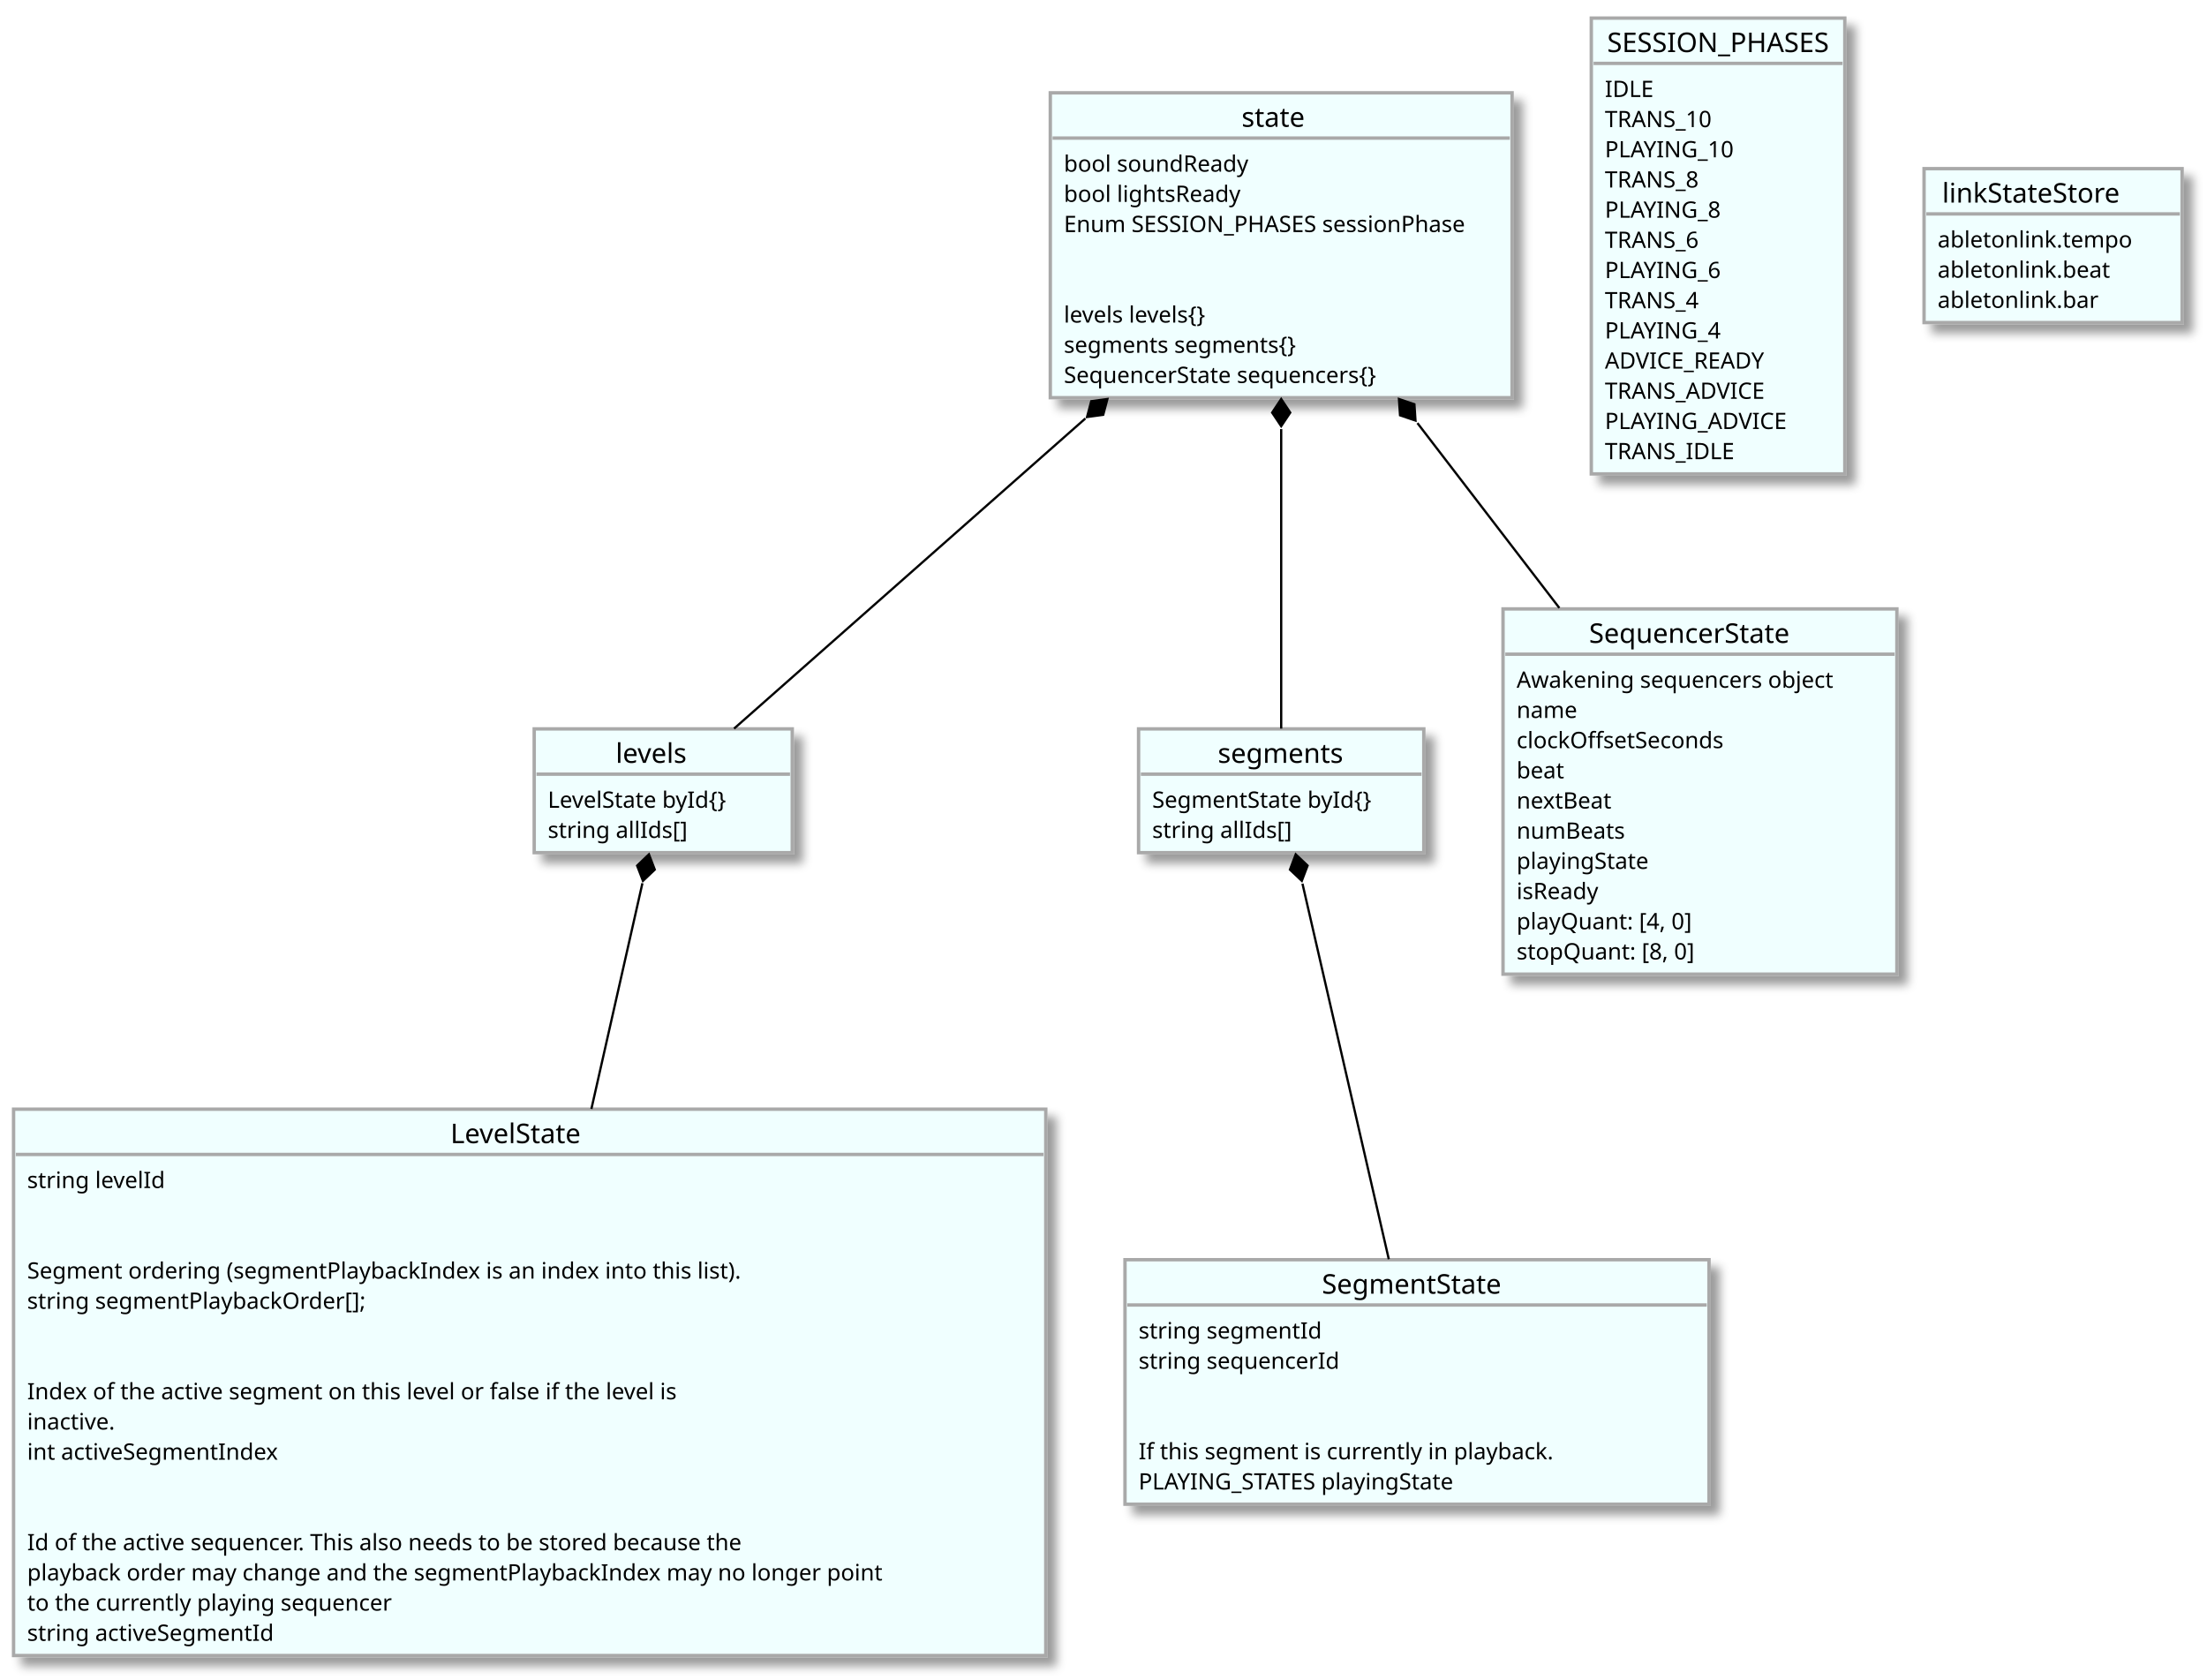
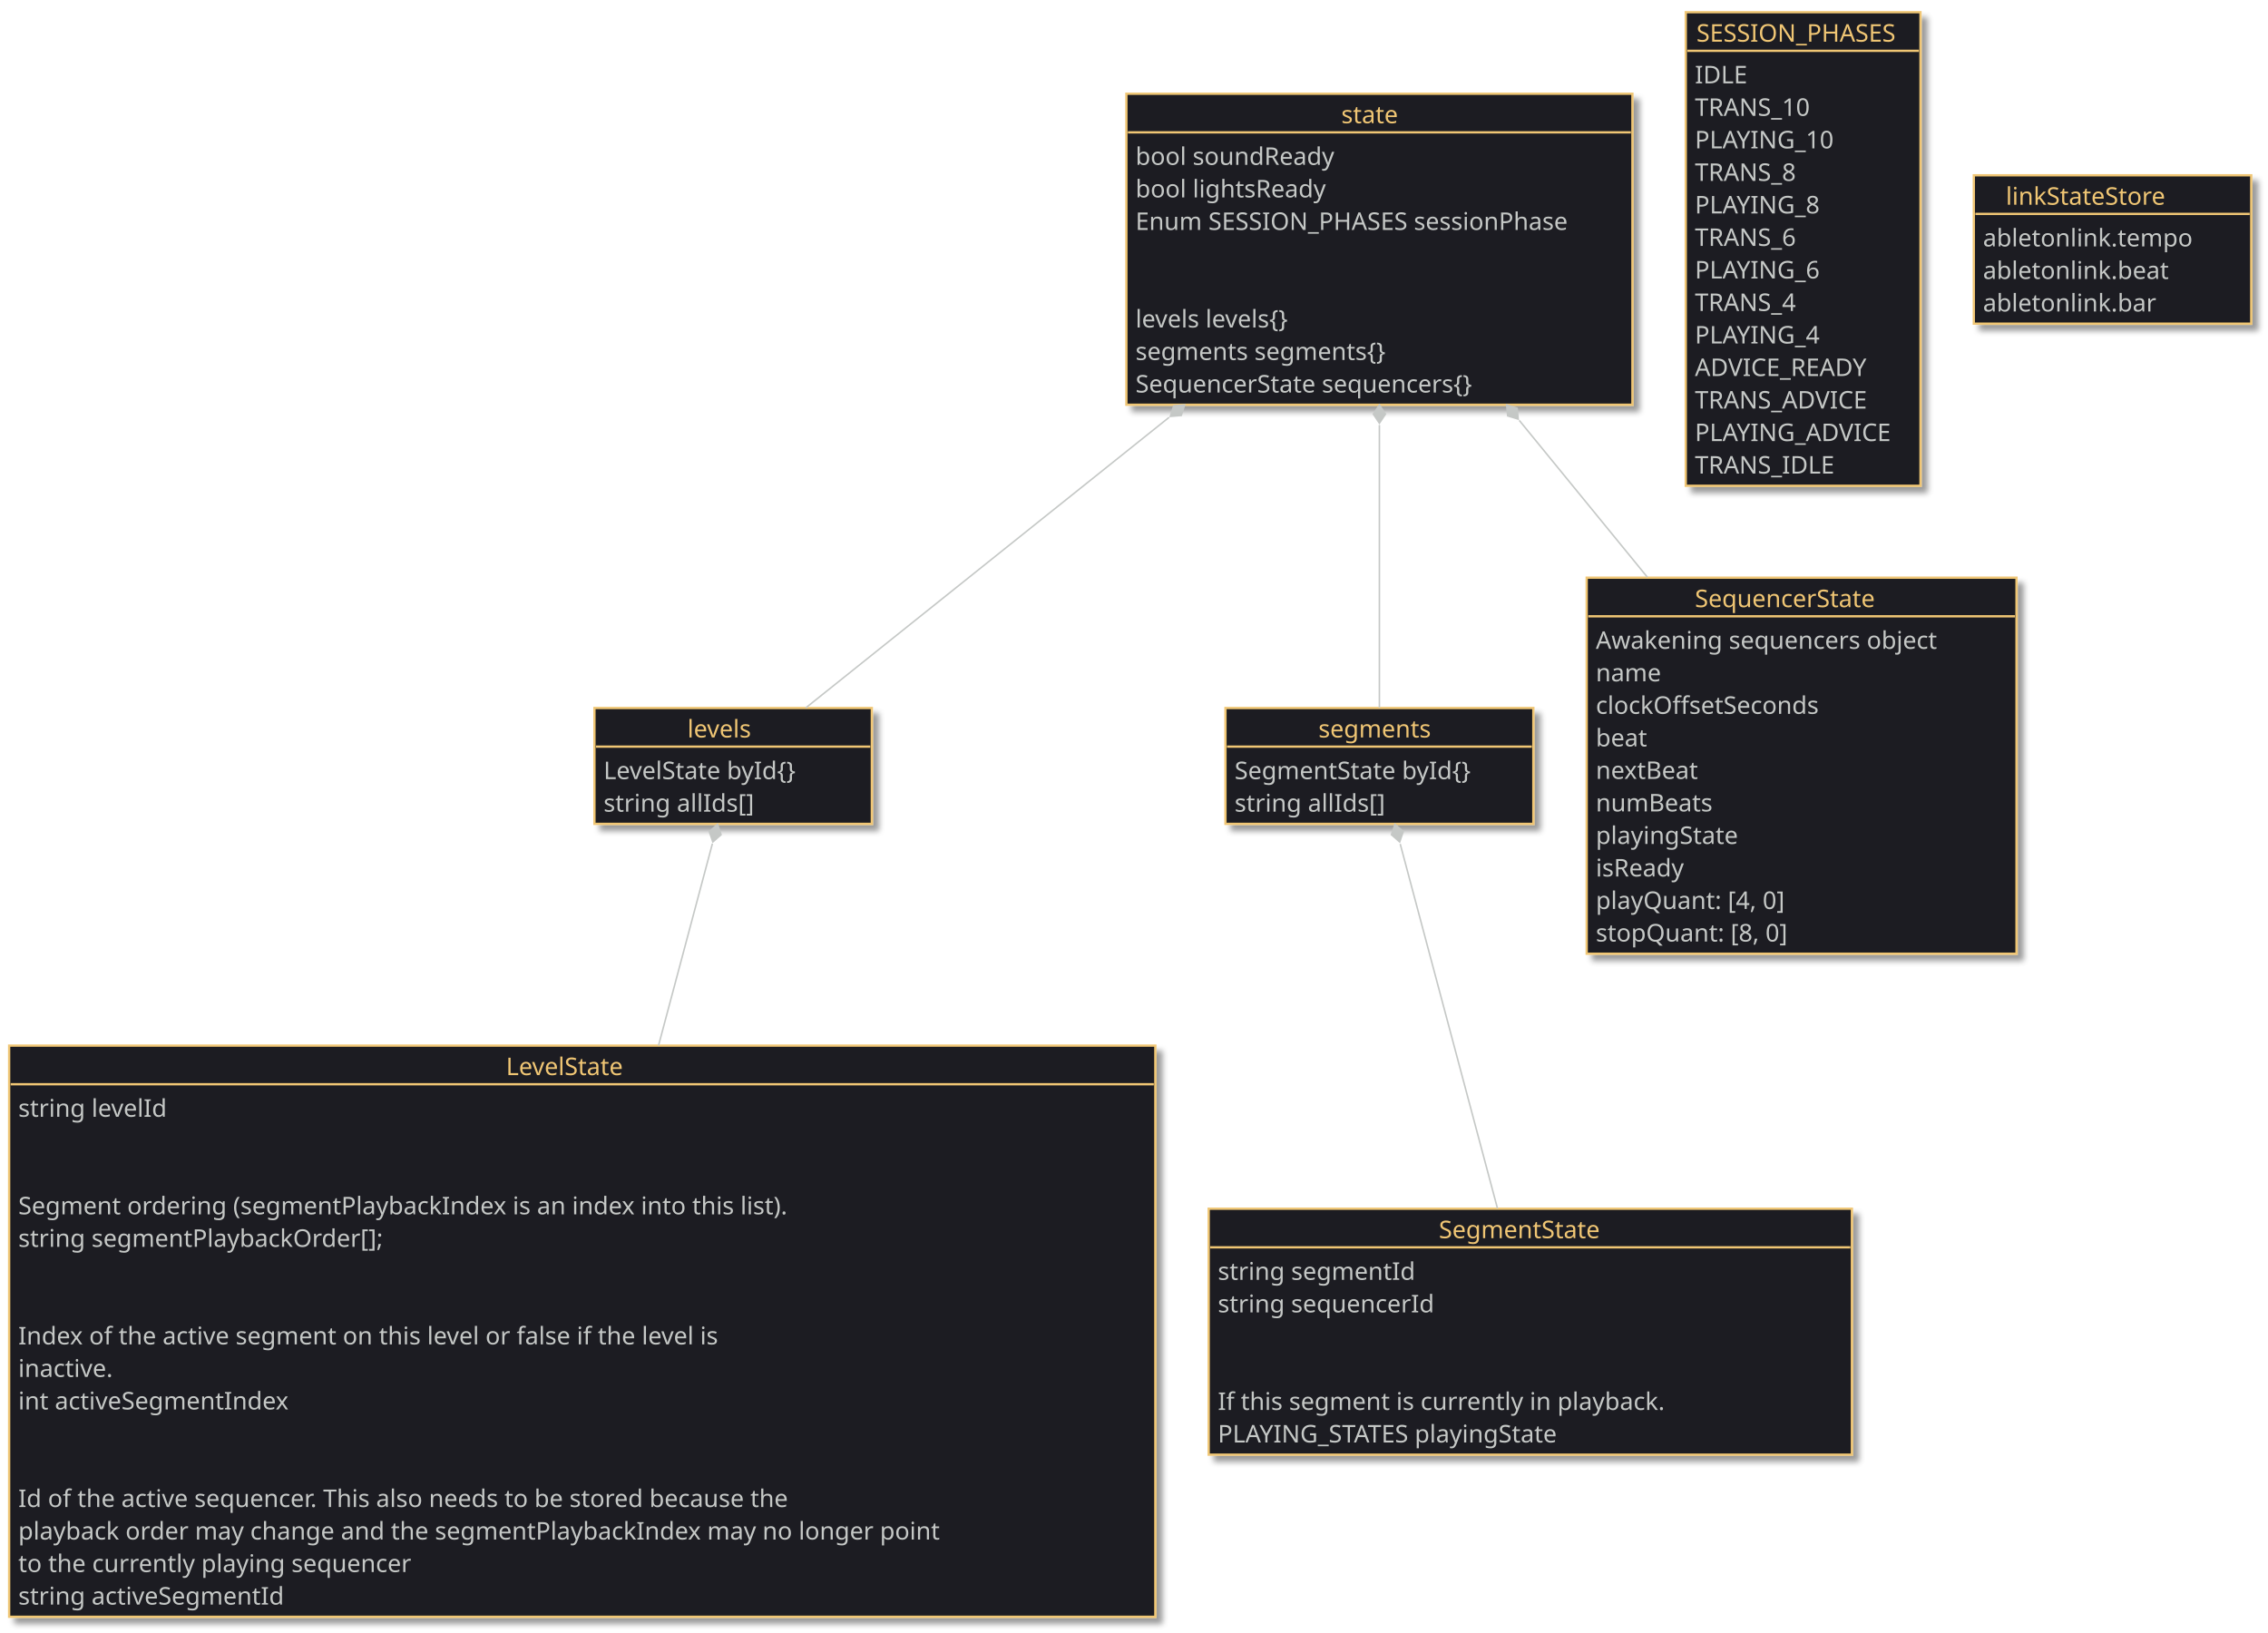
- <svg xmlns="http://www.w3.org/2000/svg" contentScriptType="application/ecmascript" contentStyleType="text/css" height="742px" preserveAspectRatio="none" style="width:975px;height:742px;" version="1.1" viewBox="0 0 975 742" width="975px" zoomAndPan="magnify">
+ <svg xmlns="http://www.w3.org/2000/svg" contentScriptType="application/ecmascript" contentStyleType="text/css" height="1071px" preserveAspectRatio="none" style="width:1488px;height:1071px;background:#1D1F21;" version="1.1" viewBox="0 0 1488 1071" width="1488px" zoomAndPan="magnify">
  <defs>
-     <filter height="300%" id="f16s0kdkcy1d9j" width="300%" x="-1" y="-1">
+     <filter height="300%" id="f1vgdazlg7ifhx" width="300%" x="-1" y="-1">
      <feGaussianBlur result="blurOut" stdDeviation="2.0" />
      <feColorMatrix in="blurOut" result="blurOut2" type="matrix" values="0 0 0 0 0 0 0 0 0 0 0 0 0 0 0 0 0 0 .4 0" />
      <feOffset dx="4.0" dy="4.0" in="blurOut2" result="blurOut3" />
      <feBlend in="SourceGraphic" in2="blurOut3" mode="normal" />
    </filter>
  </defs>
  <g>
-     <rect fill="#F0FFFF" filter="url(#f16s0kdkcy1d9j)" height="134.682" style="stroke: #A9A9A9; stroke-width: 1.5;" width="204" x="464" y="41" />
-     <text fill="#000000" font-family="Monaco" font-size="12" lengthAdjust="spacingAndGlyphs" textLength="35" x="548.5" y="56.002">state</text>
-     <line style="stroke: #A9A9A9; stroke-width: 1.5;" x1="465" x2="667" y1="61.002" y2="61.002" />
-     <text fill="#000000" font-family="Monaco" font-size="10" lengthAdjust="spacingAndGlyphs" textLength="90" x="470" y="75.837">bool soundReady</text>
-     <text fill="#000000" font-family="Monaco" font-size="10" lengthAdjust="spacingAndGlyphs" textLength="96" x="470" y="89.172">bool lightsReady</text>
-     <text fill="#000000" font-family="Monaco" font-size="10" lengthAdjust="spacingAndGlyphs" textLength="192" x="470" y="102.507">Enum SESSION_PHASES sessionPhase</text>
-     <text fill="#000000" font-family="Monaco" font-size="10" lengthAdjust="spacingAndGlyphs" textLength="0" x="476" y="115.842" />
-     <text fill="#000000" font-family="Monaco" font-size="10" lengthAdjust="spacingAndGlyphs" textLength="0" x="476" y="129.177" />
-     <text fill="#000000" font-family="Monaco" font-size="10" lengthAdjust="spacingAndGlyphs" textLength="90" x="470" y="142.512">levels levels{}</text>
-     <text fill="#000000" font-family="Monaco" font-size="10" lengthAdjust="spacingAndGlyphs" textLength="114" x="470" y="155.847">segments segments{}</text>
-     <text fill="#000000" font-family="Monaco" font-size="10" lengthAdjust="spacingAndGlyphs" textLength="162" x="470" y="169.182">SequencerState sequencers{}</text>
-     <rect fill="#F0FFFF" filter="url(#f16s0kdkcy1d9j)" height="54.672" style="stroke: #A9A9A9; stroke-width: 1.5;" width="114" x="236" y="322" />
-     <text fill="#000000" font-family="Monaco" font-size="12" lengthAdjust="spacingAndGlyphs" textLength="42" x="272" y="337.002">levels</text>
-     <line style="stroke: #A9A9A9; stroke-width: 1.5;" x1="237" x2="349" y1="342.002" y2="342.002" />
-     <text fill="#000000" font-family="Monaco" font-size="10" lengthAdjust="spacingAndGlyphs" textLength="102" x="242" y="356.837">LevelState byId{}</text>
-     <text fill="#000000" font-family="Monaco" font-size="10" lengthAdjust="spacingAndGlyphs" textLength="90" x="242" y="370.172">string allIds[]</text>
-     <rect fill="#F0FFFF" filter="url(#f16s0kdkcy1d9j)" height="241.361" style="stroke: #A9A9A9; stroke-width: 1.5;" width="456" x="6" y="490" />
-     <text fill="#000000" font-family="Monaco" font-size="12" lengthAdjust="spacingAndGlyphs" textLength="70" x="199" y="505.002">LevelState</text>
-     <line style="stroke: #A9A9A9; stroke-width: 1.5;" x1="7" x2="461" y1="510.002" y2="510.002" />
-     <text fill="#000000" font-family="Monaco" font-size="10" lengthAdjust="spacingAndGlyphs" textLength="84" x="12" y="524.837">string levelId</text>
-     <text fill="#000000" font-family="Monaco" font-size="10" lengthAdjust="spacingAndGlyphs" textLength="0" x="18" y="538.172" />
-     <text fill="#000000" font-family="Monaco" font-size="10" lengthAdjust="spacingAndGlyphs" textLength="0" x="18" y="551.507" />
-     <text fill="#000000" font-family="Monaco" font-size="10" lengthAdjust="spacingAndGlyphs" textLength="402" x="12" y="564.842">Segment ordering (segmentPlaybackIndex is an index into this list).</text>
-     <text fill="#000000" font-family="Monaco" font-size="10" lengthAdjust="spacingAndGlyphs" textLength="180" x="12" y="578.177">string segmentPlaybackOrder[];</text>
-     <text fill="#000000" font-family="Monaco" font-size="10" lengthAdjust="spacingAndGlyphs" textLength="0" x="18" y="591.512" />
-     <text fill="#000000" font-family="Monaco" font-size="10" lengthAdjust="spacingAndGlyphs" textLength="0" x="18" y="604.847" />
-     <text fill="#000000" font-family="Monaco" font-size="10" lengthAdjust="spacingAndGlyphs" textLength="396" x="12" y="618.182">Index of the active segment on this level or false if the level is</text>
-     <text fill="#000000" font-family="Monaco" font-size="10" lengthAdjust="spacingAndGlyphs" textLength="54" x="12" y="631.517">inactive.</text>
-     <text fill="#000000" font-family="Monaco" font-size="10" lengthAdjust="spacingAndGlyphs" textLength="132" x="12" y="644.852">int activeSegmentIndex</text>
-     <text fill="#000000" font-family="Monaco" font-size="10" lengthAdjust="spacingAndGlyphs" textLength="0" x="18" y="658.187" />
-     <text fill="#000000" font-family="Monaco" font-size="10" lengthAdjust="spacingAndGlyphs" textLength="0" x="18" y="671.521" />
-     <text fill="#000000" font-family="Monaco" font-size="10" lengthAdjust="spacingAndGlyphs" textLength="414" x="12" y="684.856">Id of the active sequencer.  This also needs to be stored because the</text>
-     <text fill="#000000" font-family="Monaco" font-size="10" lengthAdjust="spacingAndGlyphs" textLength="444" x="12" y="698.191">playback order may change and the segmentPlaybackIndex may no longer point</text>
-     <text fill="#000000" font-family="Monaco" font-size="10" lengthAdjust="spacingAndGlyphs" textLength="204" x="12" y="711.526">to the currently playing sequencer</text>
-     <text fill="#000000" font-family="Monaco" font-size="10" lengthAdjust="spacingAndGlyphs" textLength="132" x="12" y="724.861">string activeSegmentId</text>
-     <rect fill="#F0FFFF" filter="url(#f16s0kdkcy1d9j)" height="54.672" style="stroke: #A9A9A9; stroke-width: 1.5;" width="126" x="503" y="322" />
-     <text fill="#000000" font-family="Monaco" font-size="12" lengthAdjust="spacingAndGlyphs" textLength="56" x="538" y="337.002">segments</text>
-     <line style="stroke: #A9A9A9; stroke-width: 1.5;" x1="504" x2="628" y1="342.002" y2="342.002" />
-     <text fill="#000000" font-family="Monaco" font-size="10" lengthAdjust="spacingAndGlyphs" textLength="114" x="509" y="356.837">SegmentState byId{}</text>
-     <text fill="#000000" font-family="Monaco" font-size="10" lengthAdjust="spacingAndGlyphs" textLength="90" x="509" y="370.172">string allIds[]</text>
-     <rect fill="#F0FFFF" filter="url(#f16s0kdkcy1d9j)" height="108.012" style="stroke: #A9A9A9; stroke-width: 1.5;" width="258" x="497" y="556.5" />
-     <text fill="#000000" font-family="Monaco" font-size="12" lengthAdjust="spacingAndGlyphs" textLength="84" x="584" y="571.502">SegmentState</text>
-     <line style="stroke: #A9A9A9; stroke-width: 1.5;" x1="498" x2="754" y1="576.502" y2="576.502" />
-     <text fill="#000000" font-family="Monaco" font-size="10" lengthAdjust="spacingAndGlyphs" textLength="96" x="503" y="591.337">string segmentId</text>
-     <text fill="#000000" font-family="Monaco" font-size="10" lengthAdjust="spacingAndGlyphs" textLength="108" x="503" y="604.672">string sequencerId</text>
-     <text fill="#000000" font-family="Monaco" font-size="10" lengthAdjust="spacingAndGlyphs" textLength="0" x="509" y="618.007" />
-     <text fill="#000000" font-family="Monaco" font-size="10" lengthAdjust="spacingAndGlyphs" textLength="0" x="509" y="631.342" />
-     <text fill="#000000" font-family="Monaco" font-size="10" lengthAdjust="spacingAndGlyphs" textLength="246" x="503" y="644.677">If this segment is currently in playback.</text>
-     <text fill="#000000" font-family="Monaco" font-size="10" lengthAdjust="spacingAndGlyphs" textLength="162" x="503" y="658.012">PLAYING_STATES playingState</text>
-     <rect fill="#F0FFFF" filter="url(#f16s0kdkcy1d9j)" height="201.356" style="stroke: #A9A9A9; stroke-width: 1.5;" width="112" x="703" y="8" />
-     <text fill="#000000" font-family="Monaco" font-size="12" lengthAdjust="spacingAndGlyphs" textLength="98" x="710" y="23.002">SESSION_PHASES</text>
-     <line style="stroke: #A9A9A9; stroke-width: 1.5;" x1="704" x2="814" y1="28.002" y2="28.002" />
-     <text fill="#000000" font-family="Monaco" font-size="10" lengthAdjust="spacingAndGlyphs" textLength="24" x="709" y="42.837">IDLE</text>
-     <text fill="#000000" font-family="Monaco" font-size="10" lengthAdjust="spacingAndGlyphs" textLength="48" x="709" y="56.172">TRANS_10</text>
-     <text fill="#000000" font-family="Monaco" font-size="10" lengthAdjust="spacingAndGlyphs" textLength="60" x="709" y="69.507">PLAYING_10</text>
-     <text fill="#000000" font-family="Monaco" font-size="10" lengthAdjust="spacingAndGlyphs" textLength="42" x="709" y="82.842">TRANS_8</text>
-     <text fill="#000000" font-family="Monaco" font-size="10" lengthAdjust="spacingAndGlyphs" textLength="54" x="709" y="96.177">PLAYING_8</text>
-     <text fill="#000000" font-family="Monaco" font-size="10" lengthAdjust="spacingAndGlyphs" textLength="42" x="709" y="109.512">TRANS_6</text>
-     <text fill="#000000" font-family="Monaco" font-size="10" lengthAdjust="spacingAndGlyphs" textLength="54" x="709" y="122.847">PLAYING_6</text>
-     <text fill="#000000" font-family="Monaco" font-size="10" lengthAdjust="spacingAndGlyphs" textLength="42" x="709" y="136.182">TRANS_4</text>
-     <text fill="#000000" font-family="Monaco" font-size="10" lengthAdjust="spacingAndGlyphs" textLength="54" x="709" y="149.517">PLAYING_4</text>
-     <text fill="#000000" font-family="Monaco" font-size="10" lengthAdjust="spacingAndGlyphs" textLength="72" x="709" y="162.852">ADVICE_READY</text>
-     <text fill="#000000" font-family="Monaco" font-size="10" lengthAdjust="spacingAndGlyphs" textLength="72" x="709" y="176.186">TRANS_ADVICE</text>
-     <text fill="#000000" font-family="Monaco" font-size="10" lengthAdjust="spacingAndGlyphs" textLength="84" x="709" y="189.522">PLAYING_ADVICE</text>
-     <text fill="#000000" font-family="Monaco" font-size="10" lengthAdjust="spacingAndGlyphs" textLength="60" x="709" y="202.856">TRANS_IDLE</text>
-     <rect fill="#F0FFFF" filter="url(#f16s0kdkcy1d9j)" height="68.007" style="stroke: #A9A9A9; stroke-width: 1.5;" width="114" x="850" y="74.5" />
-     <text fill="#000000" font-family="Monaco" font-size="12" lengthAdjust="spacingAndGlyphs" textLength="98" x="858" y="89.502">linkStateStore</text>
-     <line style="stroke: #A9A9A9; stroke-width: 1.5;" x1="851" x2="963" y1="94.502" y2="94.502" />
-     <text fill="#000000" font-family="Monaco" font-size="10" lengthAdjust="spacingAndGlyphs" textLength="102" x="856" y="109.337">abletonlink.tempo</text>
-     <text fill="#000000" font-family="Monaco" font-size="10" lengthAdjust="spacingAndGlyphs" textLength="96" x="856" y="122.672">abletonlink.beat</text>
-     <text fill="#000000" font-family="Monaco" font-size="10" lengthAdjust="spacingAndGlyphs" textLength="90" x="856" y="136.007">abletonlink.bar</text>
-     <rect fill="#F0FFFF" filter="url(#f16s0kdkcy1d9j)" height="161.352" style="stroke: #A9A9A9; stroke-width: 1.5;" width="174" x="664" y="269" />
-     <text fill="#000000" font-family="Monaco" font-size="12" lengthAdjust="spacingAndGlyphs" textLength="98" x="702" y="284.002">SequencerState</text>
-     <line style="stroke: #A9A9A9; stroke-width: 1.5;" x1="665" x2="837" y1="289.002" y2="289.002" />
-     <text fill="#000000" font-family="Monaco" font-size="10" lengthAdjust="spacingAndGlyphs" textLength="162" x="670" y="303.837">Awakening sequencers object</text>
-     <text fill="#000000" font-family="Monaco" font-size="10" lengthAdjust="spacingAndGlyphs" textLength="24" x="670" y="317.172">name</text>
-     <text fill="#000000" font-family="Monaco" font-size="10" lengthAdjust="spacingAndGlyphs" textLength="108" x="670" y="330.507">clockOffsetSeconds</text>
-     <text fill="#000000" font-family="Monaco" font-size="10" lengthAdjust="spacingAndGlyphs" textLength="24" x="670" y="343.842">beat</text>
-     <text fill="#000000" font-family="Monaco" font-size="10" lengthAdjust="spacingAndGlyphs" textLength="48" x="670" y="357.177">nextBeat</text>
-     <text fill="#000000" font-family="Monaco" font-size="10" lengthAdjust="spacingAndGlyphs" textLength="48" x="670" y="370.512">numBeats</text>
-     <text fill="#000000" font-family="Monaco" font-size="10" lengthAdjust="spacingAndGlyphs" textLength="72" x="670" y="383.847">playingState</text>
-     <text fill="#000000" font-family="Monaco" font-size="10" lengthAdjust="spacingAndGlyphs" textLength="42" x="670" y="397.182">isReady</text>
-     <text fill="#000000" font-family="Monaco" font-size="10" lengthAdjust="spacingAndGlyphs" textLength="102" x="670" y="410.517">playQuant: [4, 0]</text>
-     <text fill="#000000" font-family="Monaco" font-size="10" lengthAdjust="spacingAndGlyphs" textLength="102" x="670" y="423.852">stopQuant: [8, 0]</text>
-     <path d="M479.482,184.877 C426.512,231.638 361.891,288.684 324.298,321.871 " fill="none" id="state-levels" style="stroke: #000000; stroke-width: 1.0;" />
-     <polygon fill="#000000" points="489.228,176.273,482.082,177.245,480.232,184.215,487.377,183.243,489.228,176.273" style="stroke: #000000; stroke-width: 1.0;" />
-     <path d="M283.802,390.19 C277.709,417.143 269.373,454.021 261.263,489.896 " fill="none" id="levels-LevelState" style="stroke: #000000; stroke-width: 1.0;" />
-     <polygon fill="#000000" points="286.686,377.432,281.462,382.402,284.04,389.136,289.265,384.166,286.686,377.432" style="stroke: #000000; stroke-width: 1.0;" />
-     <path d="M566,189.566 C566,235.399 566,289.786 566,321.871 " fill="none" id="state-segments" style="stroke: #000000; stroke-width: 1.0;" />
-     <polygon fill="#000000" points="566,176.273,562,182.273,566,188.273,570,182.273,566,176.273" style="stroke: #000000; stroke-width: 1.0;" />
-     <path d="M575.397,390.377 C585.673,435.076 602.186,506.909 613.537,556.287 " fill="none" id="segments-SegmentState" style="stroke: #000000; stroke-width: 1.0;" />
-     <polygon fill="#000000" points="572.421,377.432,569.867,384.175,575.11,389.127,577.664,382.383,572.421,377.432" style="stroke: #000000; stroke-width: 1.0;" />
-     <path d="M626.179,186.895 C646.254,213.047 668.653,242.226 688.873,268.567 " fill="none" id="state-SequencerState" style="stroke: #000000; stroke-width: 1.0;" />
-     <polygon fill="#000000" points="618.025,176.273,618.506,183.468,625.332,185.792,624.851,178.597,618.025,176.273" style="stroke: #000000; stroke-width: 1.0;" />
+     <rect fill="#1D1F21" filter="url(#f1vgdazlg7ifhx)" height="204.023" style="stroke: #F0C674; stroke-width: 1.5;" width="332" x="739" y="61.5" />
+     <text fill="#F0C674" font-family="Monaco" font-size="16" lengthAdjust="spacingAndGlyphs" textLength="50" x="880" y="80.836">state</text>
+     <line style="stroke: #F0C674; stroke-width: 1.5;" x1="740" x2="1070" y1="86.836" y2="86.836" />
+     <text fill="#C5C8C6" font-family="Monaco" font-size="16" lengthAdjust="spacingAndGlyphs" textLength="150" x="745" y="108.172">bool soundReady</text>
+     <text fill="#C5C8C6" font-family="Monaco" font-size="16" lengthAdjust="spacingAndGlyphs" textLength="160" x="745" y="129.508">bool lightsReady</text>
+     <text fill="#C5C8C6" font-family="Monaco" font-size="16" lengthAdjust="spacingAndGlyphs" textLength="320" x="745" y="150.844">Enum SESSION_PHASES sessionPhase</text>
+     <text fill="#C5C8C6" font-family="Monaco" font-size="16" lengthAdjust="spacingAndGlyphs" textLength="0" x="755" y="172.18" />
+     <text fill="#C5C8C6" font-family="Monaco" font-size="16" lengthAdjust="spacingAndGlyphs" textLength="0" x="755" y="193.516" />
+     <text fill="#C5C8C6" font-family="Monaco" font-size="16" lengthAdjust="spacingAndGlyphs" textLength="150" x="745" y="214.852">levels levels{}</text>
+     <text fill="#C5C8C6" font-family="Monaco" font-size="16" lengthAdjust="spacingAndGlyphs" textLength="190" x="745" y="236.188">segments segments{}</text>
+     <text fill="#C5C8C6" font-family="Monaco" font-size="16" lengthAdjust="spacingAndGlyphs" textLength="270" x="745" y="257.523">SequencerState sequencers{}</text>
+     <rect fill="#1D1F21" filter="url(#f1vgdazlg7ifhx)" height="76.008" style="stroke: #F0C674; stroke-width: 1.5;" width="182" x="390" y="464.5" />
+     <text fill="#F0C674" font-family="Monaco" font-size="16" lengthAdjust="spacingAndGlyphs" textLength="60" x="451" y="483.836">levels</text>
+     <line style="stroke: #F0C674; stroke-width: 1.5;" x1="391" x2="571" y1="489.836" y2="489.836" />
+     <text fill="#C5C8C6" font-family="Monaco" font-size="16" lengthAdjust="spacingAndGlyphs" textLength="170" x="396" y="511.172">LevelState byId{}</text>
+     <text fill="#C5C8C6" font-family="Monaco" font-size="16" lengthAdjust="spacingAndGlyphs" textLength="150" x="396" y="532.508">string allIds[]</text>
+     <rect fill="#1D1F21" filter="url(#f1vgdazlg7ifhx)" height="374.711" style="stroke: #F0C674; stroke-width: 1.5;" width="752" x="6" y="686" />
+     <text fill="#F0C674" font-family="Monaco" font-size="16" lengthAdjust="spacingAndGlyphs" textLength="100" x="332" y="705.336">LevelState</text>
+     <line style="stroke: #F0C674; stroke-width: 1.5;" x1="7" x2="757" y1="711.336" y2="711.336" />
+     <text fill="#C5C8C6" font-family="Monaco" font-size="16" lengthAdjust="spacingAndGlyphs" textLength="140" x="12" y="732.672">string levelId</text>
+     <text fill="#C5C8C6" font-family="Monaco" font-size="16" lengthAdjust="spacingAndGlyphs" textLength="0" x="22" y="754.008" />
+     <text fill="#C5C8C6" font-family="Monaco" font-size="16" lengthAdjust="spacingAndGlyphs" textLength="0" x="22" y="775.344" />
+     <text fill="#C5C8C6" font-family="Monaco" font-size="16" lengthAdjust="spacingAndGlyphs" textLength="670" x="12" y="796.68">Segment ordering (segmentPlaybackIndex is an index into this list).</text>
+     <text fill="#C5C8C6" font-family="Monaco" font-size="16" lengthAdjust="spacingAndGlyphs" textLength="300" x="12" y="818.016">string segmentPlaybackOrder[];</text>
+     <text fill="#C5C8C6" font-family="Monaco" font-size="16" lengthAdjust="spacingAndGlyphs" textLength="0" x="22" y="839.352" />
+     <text fill="#C5C8C6" font-family="Monaco" font-size="16" lengthAdjust="spacingAndGlyphs" textLength="0" x="22" y="860.688" />
+     <text fill="#C5C8C6" font-family="Monaco" font-size="16" lengthAdjust="spacingAndGlyphs" textLength="660" x="12" y="882.023">Index of the active segment on this level or false if the level is</text>
+     <text fill="#C5C8C6" font-family="Monaco" font-size="16" lengthAdjust="spacingAndGlyphs" textLength="90" x="12" y="903.359">inactive.</text>
+     <text fill="#C5C8C6" font-family="Monaco" font-size="16" lengthAdjust="spacingAndGlyphs" textLength="220" x="12" y="924.695">int activeSegmentIndex</text>
+     <text fill="#C5C8C6" font-family="Monaco" font-size="16" lengthAdjust="spacingAndGlyphs" textLength="0" x="22" y="946.031" />
+     <text fill="#C5C8C6" font-family="Monaco" font-size="16" lengthAdjust="spacingAndGlyphs" textLength="0" x="22" y="967.367" />
+     <text fill="#C5C8C6" font-family="Monaco" font-size="16" lengthAdjust="spacingAndGlyphs" textLength="690" x="12" y="988.703">Id of the active sequencer.  This also needs to be stored because the</text>
+     <text fill="#C5C8C6" font-family="Monaco" font-size="16" lengthAdjust="spacingAndGlyphs" textLength="740" x="12" y="1010.039">playback order may change and the segmentPlaybackIndex may no longer point</text>
+     <text fill="#C5C8C6" font-family="Monaco" font-size="16" lengthAdjust="spacingAndGlyphs" textLength="340" x="12" y="1031.375">to the currently playing sequencer</text>
+     <text fill="#C5C8C6" font-family="Monaco" font-size="16" lengthAdjust="spacingAndGlyphs" textLength="220" x="12" y="1052.711">string activeSegmentId</text>
+     <rect fill="#1D1F21" filter="url(#f1vgdazlg7ifhx)" height="76.008" style="stroke: #F0C674; stroke-width: 1.5;" width="202" x="804" y="464.5" />
+     <text fill="#F0C674" font-family="Monaco" font-size="16" lengthAdjust="spacingAndGlyphs" textLength="80" x="865" y="483.836">segments</text>
+     <line style="stroke: #F0C674; stroke-width: 1.5;" x1="805" x2="1005" y1="489.836" y2="489.836" />
+     <text fill="#C5C8C6" font-family="Monaco" font-size="16" lengthAdjust="spacingAndGlyphs" textLength="190" x="810" y="511.172">SegmentState byId{}</text>
+     <text fill="#C5C8C6" font-family="Monaco" font-size="16" lengthAdjust="spacingAndGlyphs" textLength="150" x="810" y="532.508">string allIds[]</text>
+     <rect fill="#1D1F21" filter="url(#f1vgdazlg7ifhx)" height="161.352" style="stroke: #F0C674; stroke-width: 1.5;" width="422" x="793" y="793" />
+     <text fill="#F0C674" font-family="Monaco" font-size="16" lengthAdjust="spacingAndGlyphs" textLength="120" x="944" y="812.336">SegmentState</text>
+     <line style="stroke: #F0C674; stroke-width: 1.5;" x1="794" x2="1214" y1="818.336" y2="818.336" />
+     <text fill="#C5C8C6" font-family="Monaco" font-size="16" lengthAdjust="spacingAndGlyphs" textLength="160" x="799" y="839.672">string segmentId</text>
+     <text fill="#C5C8C6" font-family="Monaco" font-size="16" lengthAdjust="spacingAndGlyphs" textLength="180" x="799" y="861.008">string sequencerId</text>
+     <text fill="#C5C8C6" font-family="Monaco" font-size="16" lengthAdjust="spacingAndGlyphs" textLength="0" x="809" y="882.344" />
+     <text fill="#C5C8C6" font-family="Monaco" font-size="16" lengthAdjust="spacingAndGlyphs" textLength="0" x="809" y="903.68" />
+     <text fill="#C5C8C6" font-family="Monaco" font-size="16" lengthAdjust="spacingAndGlyphs" textLength="410" x="799" y="925.016">If this segment is currently in playback.</text>
+     <text fill="#C5C8C6" font-family="Monaco" font-size="16" lengthAdjust="spacingAndGlyphs" textLength="270" x="799" y="946.352">PLAYING_STATES playingState</text>
+     <rect fill="#1D1F21" filter="url(#f1vgdazlg7ifhx)" height="310.703" style="stroke: #F0C674; stroke-width: 1.5;" width="154" x="1106" y="8" />
+     <text fill="#F0C674" font-family="Monaco" font-size="16" lengthAdjust="spacingAndGlyphs" textLength="140" x="1113" y="27.336">SESSION_PHASES</text>
+     <line style="stroke: #F0C674; stroke-width: 1.5;" x1="1107" x2="1259" y1="33.336" y2="33.336" />
+     <text fill="#C5C8C6" font-family="Monaco" font-size="16" lengthAdjust="spacingAndGlyphs" textLength="40" x="1112" y="54.672">IDLE</text>
+     <text fill="#C5C8C6" font-family="Monaco" font-size="16" lengthAdjust="spacingAndGlyphs" textLength="80" x="1112" y="76.008">TRANS_10</text>
+     <text fill="#C5C8C6" font-family="Monaco" font-size="16" lengthAdjust="spacingAndGlyphs" textLength="100" x="1112" y="97.344">PLAYING_10</text>
+     <text fill="#C5C8C6" font-family="Monaco" font-size="16" lengthAdjust="spacingAndGlyphs" textLength="70" x="1112" y="118.68">TRANS_8</text>
+     <text fill="#C5C8C6" font-family="Monaco" font-size="16" lengthAdjust="spacingAndGlyphs" textLength="90" x="1112" y="140.016">PLAYING_8</text>
+     <text fill="#C5C8C6" font-family="Monaco" font-size="16" lengthAdjust="spacingAndGlyphs" textLength="70" x="1112" y="161.352">TRANS_6</text>
+     <text fill="#C5C8C6" font-family="Monaco" font-size="16" lengthAdjust="spacingAndGlyphs" textLength="90" x="1112" y="182.688">PLAYING_6</text>
+     <text fill="#C5C8C6" font-family="Monaco" font-size="16" lengthAdjust="spacingAndGlyphs" textLength="70" x="1112" y="204.023">TRANS_4</text>
+     <text fill="#C5C8C6" font-family="Monaco" font-size="16" lengthAdjust="spacingAndGlyphs" textLength="90" x="1112" y="225.359">PLAYING_4</text>
+     <text fill="#C5C8C6" font-family="Monaco" font-size="16" lengthAdjust="spacingAndGlyphs" textLength="120" x="1112" y="246.695">ADVICE_READY</text>
+     <text fill="#C5C8C6" font-family="Monaco" font-size="16" lengthAdjust="spacingAndGlyphs" textLength="120" x="1112" y="268.031">TRANS_ADVICE</text>
+     <text fill="#C5C8C6" font-family="Monaco" font-size="16" lengthAdjust="spacingAndGlyphs" textLength="140" x="1112" y="289.367">PLAYING_ADVICE</text>
+     <text fill="#C5C8C6" font-family="Monaco" font-size="16" lengthAdjust="spacingAndGlyphs" textLength="100" x="1112" y="310.703">TRANS_IDLE</text>
+     <rect fill="#1D1F21" filter="url(#f1vgdazlg7ifhx)" height="97.344" style="stroke: #F0C674; stroke-width: 1.5;" width="182" x="1295" y="115" />
+     <text fill="#F0C674" font-family="Monaco" font-size="16" lengthAdjust="spacingAndGlyphs" textLength="140" x="1316" y="134.336">linkStateStore</text>
+     <line style="stroke: #F0C674; stroke-width: 1.5;" x1="1296" x2="1476" y1="140.336" y2="140.336" />
+     <text fill="#C5C8C6" font-family="Monaco" font-size="16" lengthAdjust="spacingAndGlyphs" textLength="170" x="1301" y="161.672">abletonlink.tempo</text>
+     <text fill="#C5C8C6" font-family="Monaco" font-size="16" lengthAdjust="spacingAndGlyphs" textLength="160" x="1301" y="183.008">abletonlink.beat</text>
+     <text fill="#C5C8C6" font-family="Monaco" font-size="16" lengthAdjust="spacingAndGlyphs" textLength="150" x="1301" y="204.344">abletonlink.bar</text>
+     <rect fill="#1D1F21" filter="url(#f1vgdazlg7ifhx)" height="246.695" style="stroke: #F0C674; stroke-width: 1.5;" width="282" x="1041" y="379" />
+     <text fill="#F0C674" font-family="Monaco" font-size="16" lengthAdjust="spacingAndGlyphs" textLength="140" x="1112" y="398.336">SequencerState</text>
+     <line style="stroke: #F0C674; stroke-width: 1.5;" x1="1042" x2="1322" y1="404.336" y2="404.336" />
+     <text fill="#C5C8C6" font-family="Monaco" font-size="16" lengthAdjust="spacingAndGlyphs" textLength="270" x="1047" y="425.672">Awakening sequencers object</text>
+     <text fill="#C5C8C6" font-family="Monaco" font-size="16" lengthAdjust="spacingAndGlyphs" textLength="40" x="1047" y="447.008">name</text>
+     <text fill="#C5C8C6" font-family="Monaco" font-size="16" lengthAdjust="spacingAndGlyphs" textLength="180" x="1047" y="468.344">clockOffsetSeconds</text>
+     <text fill="#C5C8C6" font-family="Monaco" font-size="16" lengthAdjust="spacingAndGlyphs" textLength="40" x="1047" y="489.68">beat</text>
+     <text fill="#C5C8C6" font-family="Monaco" font-size="16" lengthAdjust="spacingAndGlyphs" textLength="80" x="1047" y="511.016">nextBeat</text>
+     <text fill="#C5C8C6" font-family="Monaco" font-size="16" lengthAdjust="spacingAndGlyphs" textLength="80" x="1047" y="532.352">numBeats</text>
+     <text fill="#C5C8C6" font-family="Monaco" font-size="16" lengthAdjust="spacingAndGlyphs" textLength="120" x="1047" y="553.688">playingState</text>
+     <text fill="#C5C8C6" font-family="Monaco" font-size="16" lengthAdjust="spacingAndGlyphs" textLength="70" x="1047" y="575.023">isReady</text>
+     <text fill="#C5C8C6" font-family="Monaco" font-size="16" lengthAdjust="spacingAndGlyphs" textLength="170" x="1047" y="596.359">playQuant: [4, 0]</text>
+     <text fill="#C5C8C6" font-family="Monaco" font-size="16" lengthAdjust="spacingAndGlyphs" textLength="170" x="1047" y="617.695">stopQuant: [8, 0]</text>
+     <path d="M767.039,273.804 C685.005,339.392 586.057,418.504 528.654,464.399 " fill="none" id="state-levels" style="stroke: #C5C8C6; stroke-width: 1.0;" />
+     <polygon fill="#C5C8C6" points="777.211,265.671,770.027,266.294,767.838,273.165,775.023,272.542,777.211,265.671" style="stroke: #C5C8C6; stroke-width: 1.0;" />
+     <path d="M467.393,553.491 C458.073,588.42 445.08,637.111 432.037,685.987 " fill="none" id="levels-LevelState" style="stroke: #C5C8C6; stroke-width: 1.0;" />
+     <polygon fill="#C5C8C6" points="470.778,540.806,465.366,545.572,467.684,552.4,473.096,547.635,470.778,540.806" style="stroke: #C5C8C6; stroke-width: 1.0;" />
+     <path d="M905,278.834 C905,343.395 905,419.671 905,464.399 " fill="none" id="state-segments" style="stroke: #C5C8C6; stroke-width: 1.0;" />
+     <polygon fill="#C5C8C6" points="905,265.671,901,271.671,905,277.671,909,271.671,905,265.671" style="stroke: #C5C8C6; stroke-width: 1.0;" />
+     <path d="M918.659,553.688 C935.151,615.491 963.085,720.171 982.482,792.861 " fill="none" id="segments-SegmentState" style="stroke: #C5C8C6; stroke-width: 1.0;" />
+     <polygon fill="#C5C8C6" points="915.222,540.806,912.904,547.635,918.316,552.4,920.634,545.572,915.222,540.806" style="stroke: #C5C8C6; stroke-width: 1.0;" />
+     <path d="M996.758,275.796 C1023.709,308.779 1053.335,345.037 1080.839,378.696 " fill="none" id="state-SequencerState" style="stroke: #C5C8C6; stroke-width: 1.0;" />
+     <polygon fill="#C5C8C6" points="988.485,265.671,989.184,272.848,996.078,274.963,995.379,267.786,988.485,265.671" style="stroke: #C5C8C6; stroke-width: 1.0;" />
  </g>
</svg>
